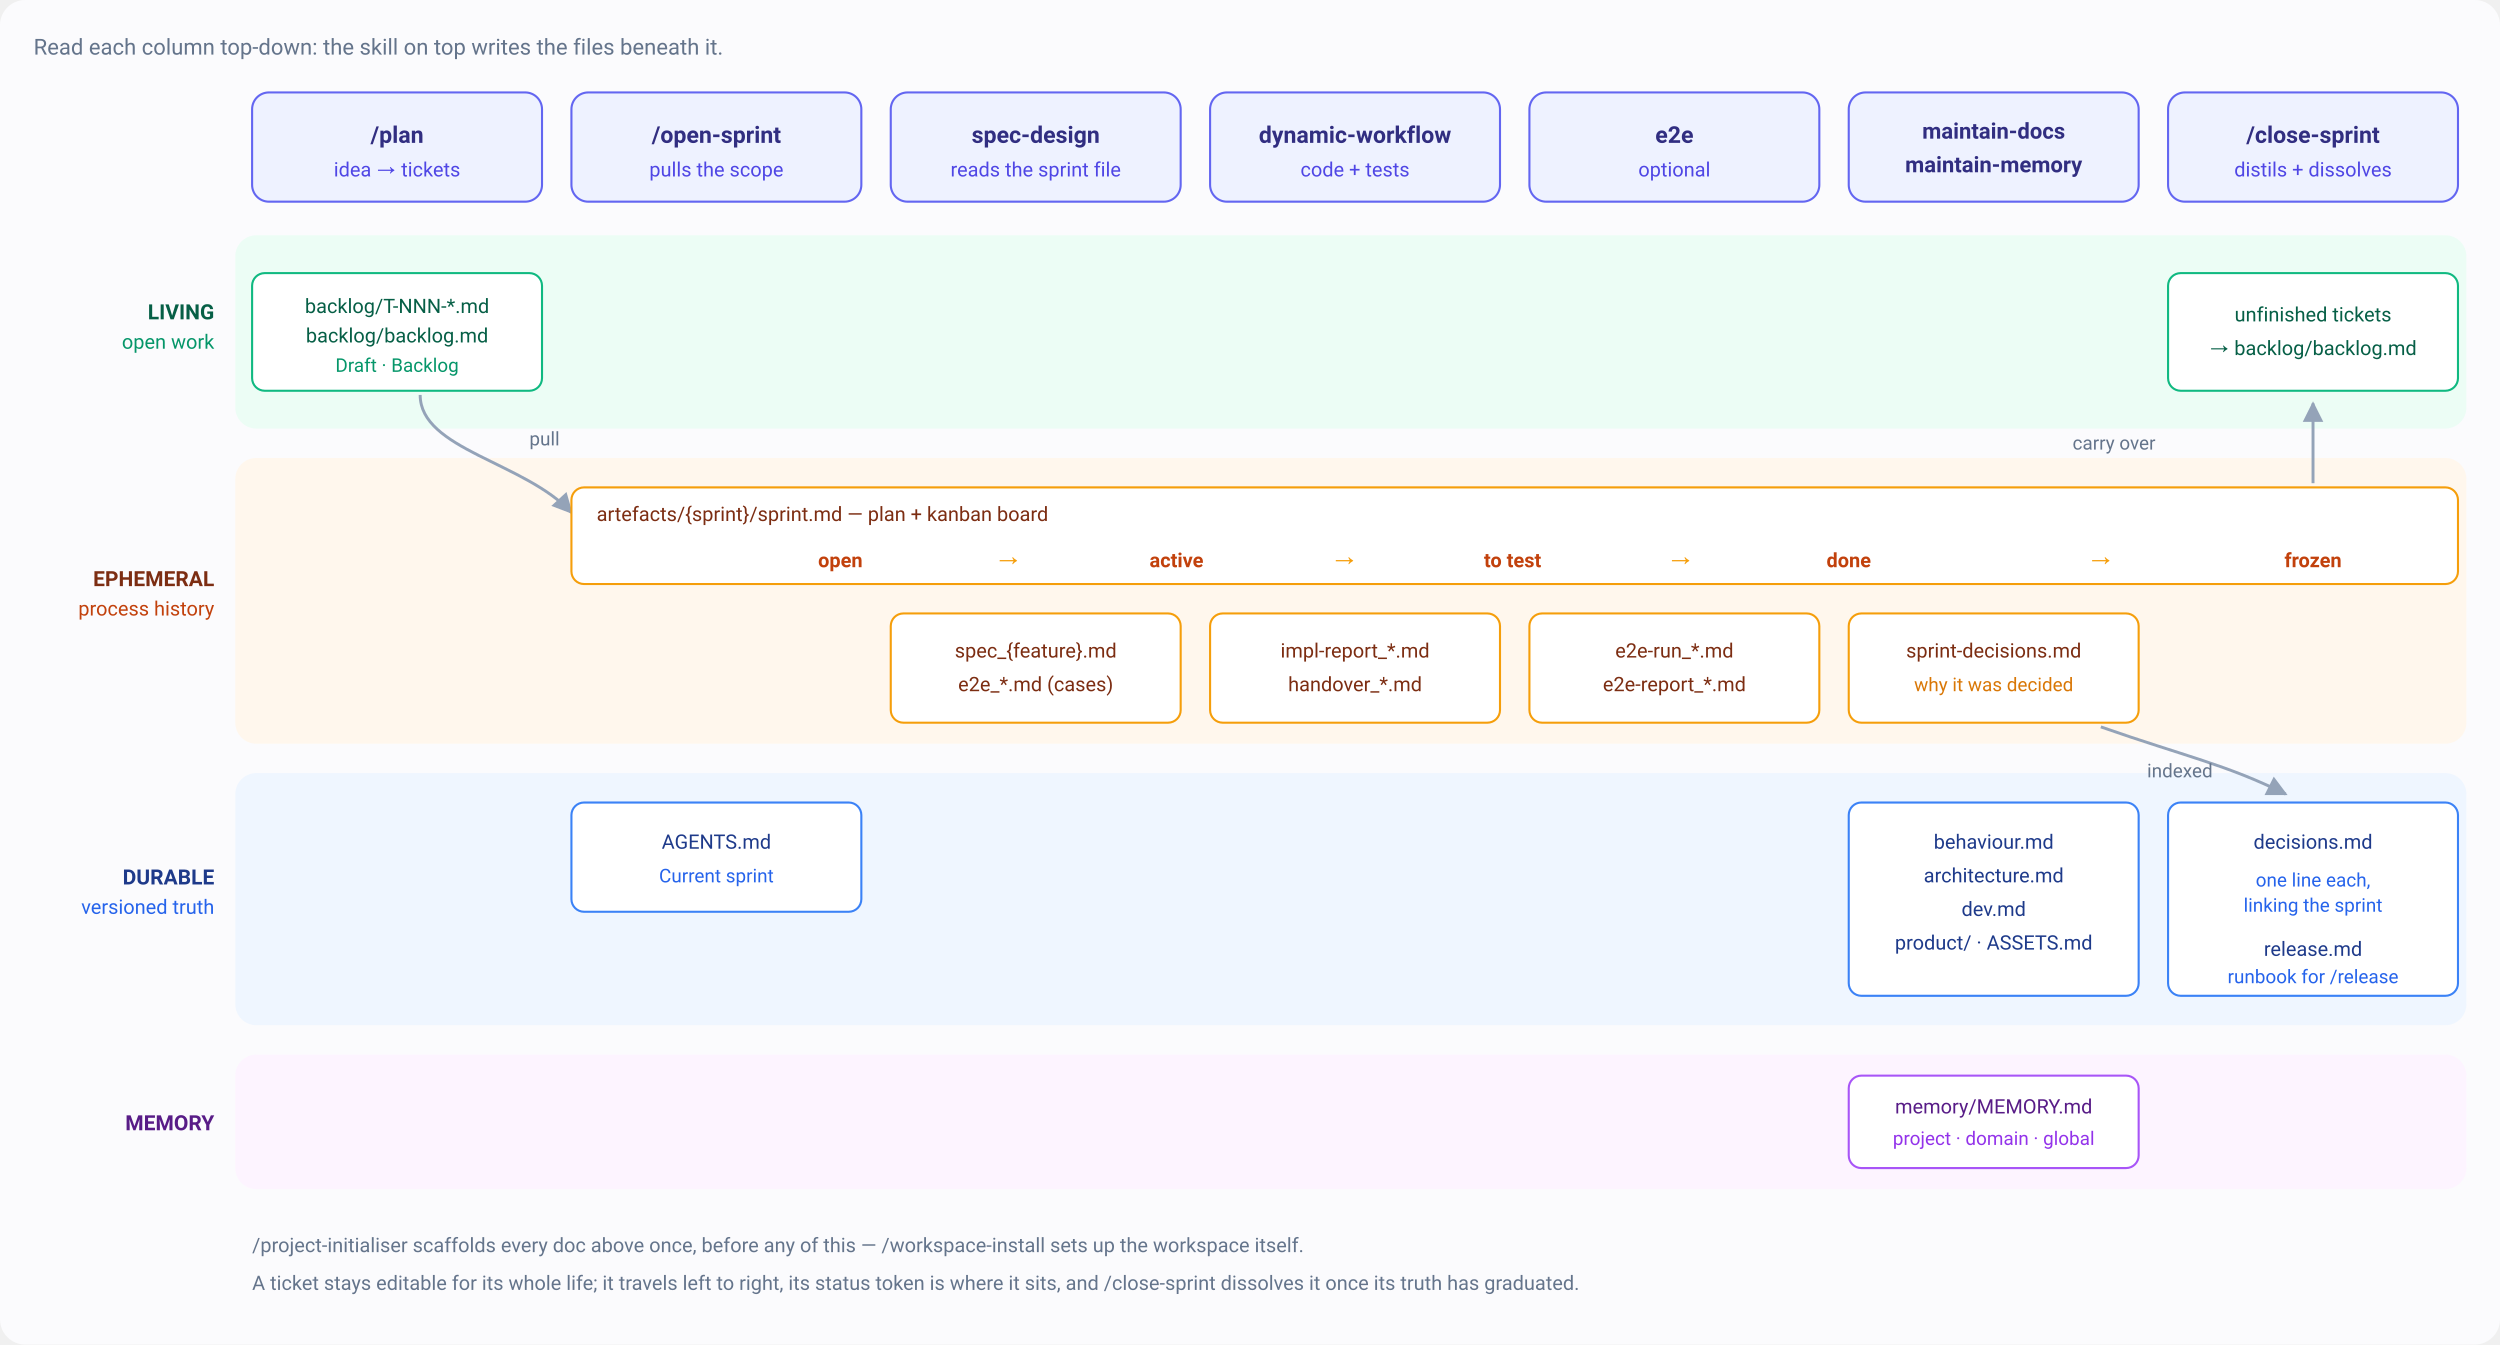
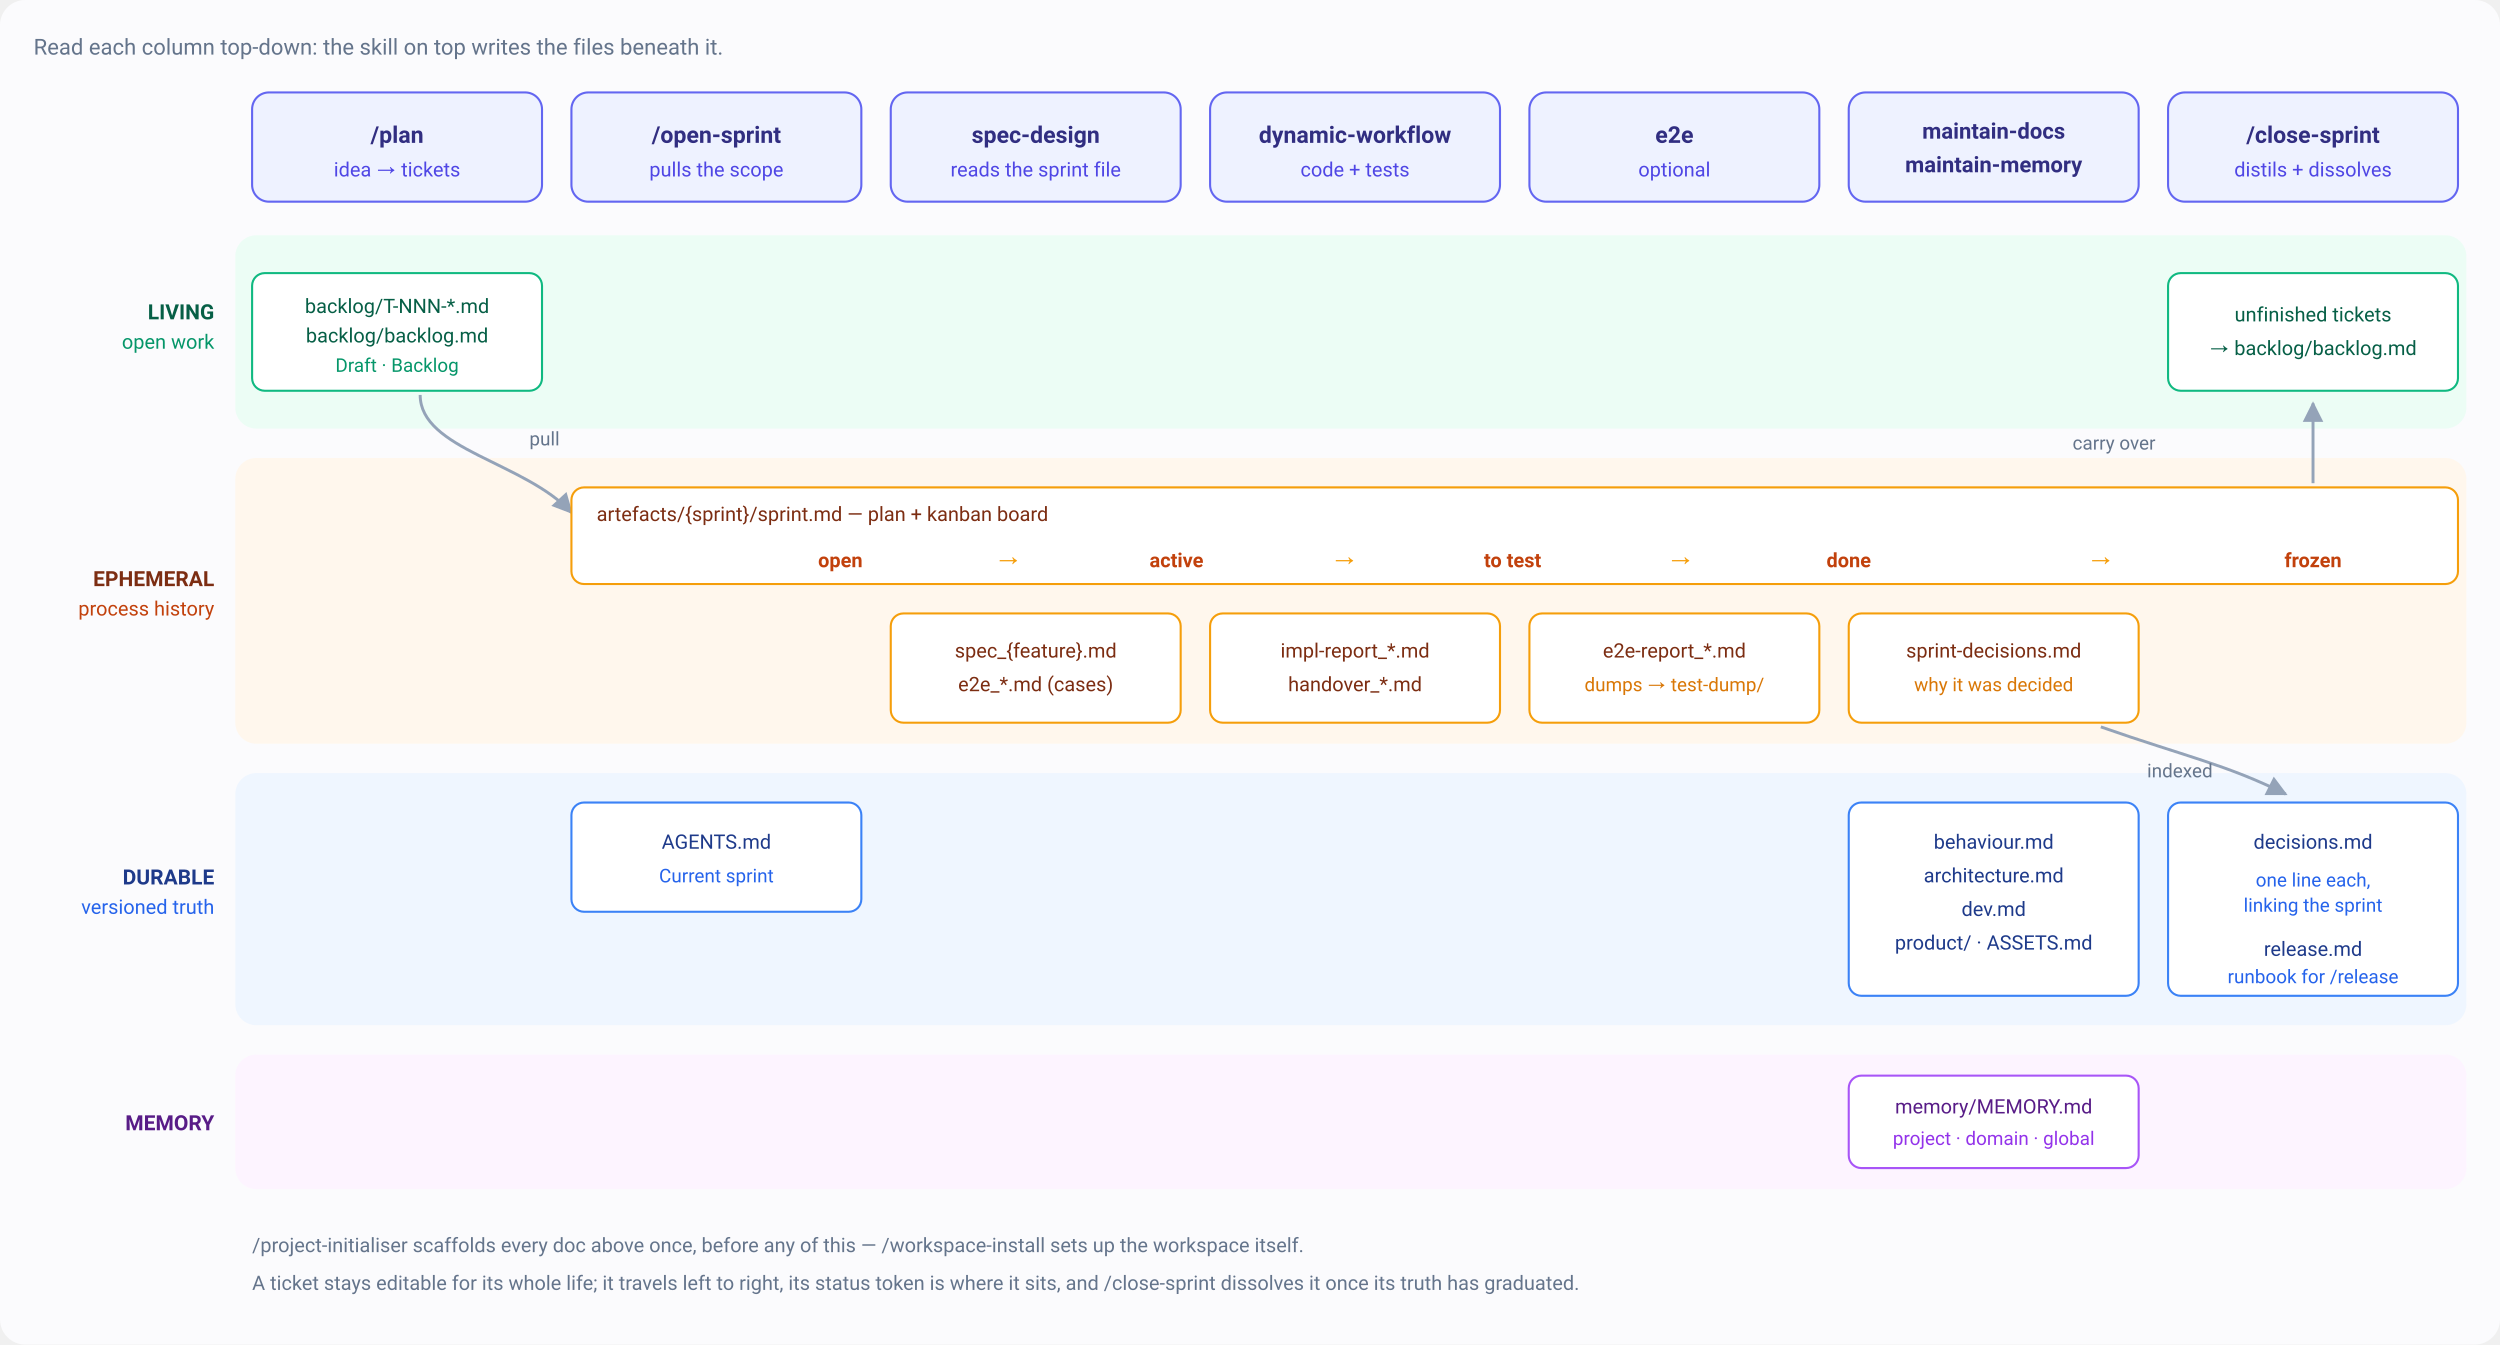
<svg xmlns="http://www.w3.org/2000/svg" viewBox="0 0 1190 640" font-family="ui-sans-serif, system-ui, -apple-system, 'Segoe UI', Roboto, Helvetica, Arial, sans-serif">
  <defs>
    <marker id="a2" viewBox="0 0 10 10" refX="9" refY="5" markerWidth="7" markerHeight="7" orient="auto-start-reverse">
      <path d="M0,0 L10,5 L0,10 z" fill="#94a3b8" />
    </marker>
  </defs>
  <rect x="0" y="0" width="1190" height="640" rx="12" fill="#fbfbfd" />
  <text x="16" y="26" font-size="10.5" fill="#64748b">Read each column top-down: the skill on top writes the files beneath it.</text>
  <rect x="112" y="112" width="1062" height="92" rx="10" fill="#ecfdf5" />
  <rect x="112" y="218" width="1062" height="136" rx="10" fill="#fff7ed" />
  <rect x="112" y="368" width="1062" height="120" rx="10" fill="#eff6ff" />
  <rect x="112" y="502" width="1062" height="64" rx="10" fill="#fdf4ff" />
  <text x="102" y="152" text-anchor="end" font-size="10" font-weight="700" fill="#065f46">LIVING</text>
  <text x="102" y="166" text-anchor="end" font-size="9.5" fill="#059669">open work</text>
  <text x="102" y="279" text-anchor="end" font-size="10" font-weight="700" fill="#7c2d12">EPHEMERAL</text>
  <text x="102" y="293" text-anchor="end" font-size="9.5" fill="#c2410c">process history</text>
  <text x="102" y="421" text-anchor="end" font-size="10" font-weight="700" fill="#1e3a8a">DURABLE</text>
  <text x="102" y="435" text-anchor="end" font-size="9.5" fill="#2563eb">versioned truth</text>
  <text x="102" y="538" text-anchor="end" font-size="10" font-weight="700" fill="#581c87">MEMORY</text>
  <g>
    <rect x="120" y="44" width="138" height="52" rx="8" fill="#eef2ff" stroke="#6366f1" />
    <text x="189" y="68" text-anchor="middle" font-size="11" font-weight="600" fill="#312e81">/plan</text>
    <text x="189" y="84" text-anchor="middle" font-size="9.5" fill="#4f46e5">idea → tickets</text>
    <rect x="272" y="44" width="138" height="52" rx="8" fill="#eef2ff" stroke="#6366f1" />
    <text x="341" y="68" text-anchor="middle" font-size="11" font-weight="600" fill="#312e81">/open-sprint</text>
    <text x="341" y="84" text-anchor="middle" font-size="9.5" fill="#4f46e5">pulls the scope</text>
    <rect x="424" y="44" width="138" height="52" rx="8" fill="#eef2ff" stroke="#6366f1" />
    <text x="493" y="68" text-anchor="middle" font-size="11" font-weight="600" fill="#312e81">spec-design</text>
    <text x="493" y="84" text-anchor="middle" font-size="9.5" fill="#4f46e5">reads the sprint file</text>
    <rect x="576" y="44" width="138" height="52" rx="8" fill="#eef2ff" stroke="#6366f1" />
    <text x="645" y="68" text-anchor="middle" font-size="11" font-weight="600" fill="#312e81">dynamic-workflow</text>
    <text x="645" y="84" text-anchor="middle" font-size="9.5" fill="#4f46e5">code + tests</text>
    <rect x="728" y="44" width="138" height="52" rx="8" fill="#eef2ff" stroke="#6366f1" />
    <text x="797" y="68" text-anchor="middle" font-size="11" font-weight="600" fill="#312e81">e2e</text>
    <text x="797" y="84" text-anchor="middle" font-size="9.5" fill="#4f46e5">optional</text>
    <rect x="880" y="44" width="138" height="52" rx="8" fill="#eef2ff" stroke="#6366f1" />
    <text x="949" y="66" text-anchor="middle" font-size="10.5" font-weight="600" fill="#312e81">maintain-docs</text>
    <text x="949" y="82" text-anchor="middle" font-size="10.5" font-weight="600" fill="#312e81">maintain-memory</text>
    <rect x="1032" y="44" width="138" height="52" rx="8" fill="#eef2ff" stroke="#6366f1" />
    <text x="1101" y="68" text-anchor="middle" font-size="11" font-weight="600" fill="#312e81">/close-sprint</text>
    <text x="1101" y="84" text-anchor="middle" font-size="9.5" fill="#4f46e5">distils + dissolves</text>
  </g>
  <rect x="120" y="130" width="138" height="56" rx="6" fill="#ffffff" stroke="#10b981" />
  <text x="189" y="149" text-anchor="middle" font-size="9.5" fill="#065f46">backlog/T-NNN-*.md</text>
  <text x="189" y="163" text-anchor="middle" font-size="9.5" fill="#065f46">backlog/backlog.md</text>
  <text x="189" y="177" text-anchor="middle" font-size="9" fill="#059669">Draft · Backlog</text>
  <rect x="1032" y="130" width="138" height="56" rx="6" fill="#ffffff" stroke="#10b981" />
  <text x="1101" y="153" text-anchor="middle" font-size="9.5" fill="#065f46">unfinished tickets</text>
  <text x="1101" y="169" text-anchor="middle" font-size="9.5" fill="#065f46">→ backlog/backlog.md</text>
  <path d="M200,188 C200,214 250,220 272,244" stroke="#94a3b8" stroke-width="1.4" fill="none" marker-end="url(#a2)" />
  <text x="252" y="212" font-size="9" fill="#64748b">pull</text>
  <path d="M1101,230 V192" stroke="#94a3b8" stroke-width="1.4" fill="none" marker-end="url(#a2)" />
  <text x="1026" y="214" text-anchor="end" font-size="9" fill="#64748b">carry over</text>
  <rect x="272" y="232" width="898" height="46" rx="6" fill="#ffffff" stroke="#f59e0b" />
  <text x="284" y="248" font-size="9.5" fill="#7c2d12">artefacts/{sprint}/sprint.md — plan + kanban board</text>
  <text x="400" y="270" text-anchor="middle" font-size="9.5" font-weight="600" fill="#c2410c">open</text>
  <text x="560" y="270" text-anchor="middle" font-size="9.5" font-weight="600" fill="#c2410c">active</text>
  <text x="720" y="270" text-anchor="middle" font-size="9.5" font-weight="600" fill="#c2410c">to test</text>
  <text x="880" y="270" text-anchor="middle" font-size="9.5" font-weight="600" fill="#c2410c">done</text>
  <text x="1101" y="270" text-anchor="middle" font-size="9.5" font-weight="600" fill="#c2410c">frozen</text>
  <text x="480" y="270" text-anchor="middle" font-size="10" fill="#f59e0b">→</text>
  <text x="640" y="270" text-anchor="middle" font-size="10" fill="#f59e0b">→</text>
  <text x="800" y="270" text-anchor="middle" font-size="10" fill="#f59e0b">→</text>
  <text x="1000" y="270" text-anchor="middle" font-size="10" fill="#f59e0b">→</text>
  <rect x="424" y="292" width="138" height="52" rx="6" fill="#ffffff" stroke="#f59e0b" />
  <text x="493" y="313" text-anchor="middle" font-size="9.5" fill="#7c2d12">spec_{feature}.md</text>
  <text x="493" y="329" text-anchor="middle" font-size="9.5" fill="#7c2d12">e2e_*.md (cases)</text>
  <rect x="576" y="292" width="138" height="52" rx="6" fill="#ffffff" stroke="#f59e0b" />
  <text x="645" y="313" text-anchor="middle" font-size="9.5" fill="#7c2d12">impl-report_*.md</text>
  <text x="645" y="329" text-anchor="middle" font-size="9.5" fill="#7c2d12">handover_*.md</text>
  <rect x="728" y="292" width="138" height="52" rx="6" fill="#ffffff" stroke="#f59e0b" />
-   <text x="797" y="313" text-anchor="middle" font-size="9.5" fill="#7c2d12">e2e-run_*.md</text>
-   <text x="797" y="329" text-anchor="middle" font-size="9.5" fill="#7c2d12">e2e-report_*.md</text>
+   <text x="797" y="313" text-anchor="middle" font-size="9.5" fill="#7c2d12">e2e-report_*.md</text>
+   <text x="797" y="329" text-anchor="middle" font-size="9" fill="#d97706">dumps → test-dump/</text>
  <rect x="880" y="292" width="138" height="52" rx="6" fill="#ffffff" stroke="#f59e0b" />
  <text x="949" y="313" text-anchor="middle" font-size="9.5" fill="#7c2d12">sprint-decisions.md</text>
  <text x="949" y="329" text-anchor="middle" font-size="9" fill="#d97706">why it was decided</text>
  <path d="M1000,346 C1040,360 1060,364 1088,378" stroke="#94a3b8" stroke-width="1.4" fill="none" marker-end="url(#a2)" />
  <text x="1022" y="370" font-size="9" fill="#64748b">indexed</text>
  <rect x="272" y="382" width="138" height="52" rx="6" fill="#ffffff" stroke="#3b82f6" />
  <text x="341" y="404" text-anchor="middle" font-size="9.5" fill="#1e3a8a">AGENTS.md</text>
  <text x="341" y="420" text-anchor="middle" font-size="9" fill="#2563eb">Current sprint</text>
  <rect x="880" y="382" width="138" height="92" rx="6" fill="#ffffff" stroke="#3b82f6" />
  <text x="949" y="404" text-anchor="middle" font-size="9.5" fill="#1e3a8a">behaviour.md</text>
  <text x="949" y="420" text-anchor="middle" font-size="9.5" fill="#1e3a8a">architecture.md</text>
  <text x="949" y="436" text-anchor="middle" font-size="9.5" fill="#1e3a8a">dev.md</text>
  <text x="949" y="452" text-anchor="middle" font-size="9.5" fill="#1e3a8a">product/ · ASSETS.md</text>
  <rect x="1032" y="382" width="138" height="92" rx="6" fill="#ffffff" stroke="#3b82f6" />
  <text x="1101" y="404" text-anchor="middle" font-size="9.5" fill="#1e3a8a">decisions.md</text>
  <text x="1101" y="422" text-anchor="middle" font-size="9" fill="#2563eb">one line each,</text>
  <text x="1101" y="434" text-anchor="middle" font-size="9" fill="#2563eb">linking the sprint</text>
  <text x="1101" y="455" text-anchor="middle" font-size="9.5" fill="#1e3a8a">release.md</text>
  <text x="1101" y="468" text-anchor="middle" font-size="9" fill="#2563eb">runbook for /release</text>
  <rect x="880" y="512" width="138" height="44" rx="6" fill="#ffffff" stroke="#a855f7" />
  <text x="949" y="530" text-anchor="middle" font-size="9.5" fill="#581c87">memory/MEMORY.md</text>
  <text x="949" y="545" text-anchor="middle" font-size="9" fill="#9333ea">project · domain · global</text>
  <text x="120" y="596" font-size="9.5" fill="#64748b">/project-initialiser scaffolds every doc above once, before any of this — /workspace-install sets up the workspace itself.</text>
  <text x="120" y="614" font-size="9.5" fill="#64748b">A ticket stays editable for its whole life; it travels left to right, its status token is where it sits, and /close-sprint dissolves it once its truth has graduated.</text>
</svg>
